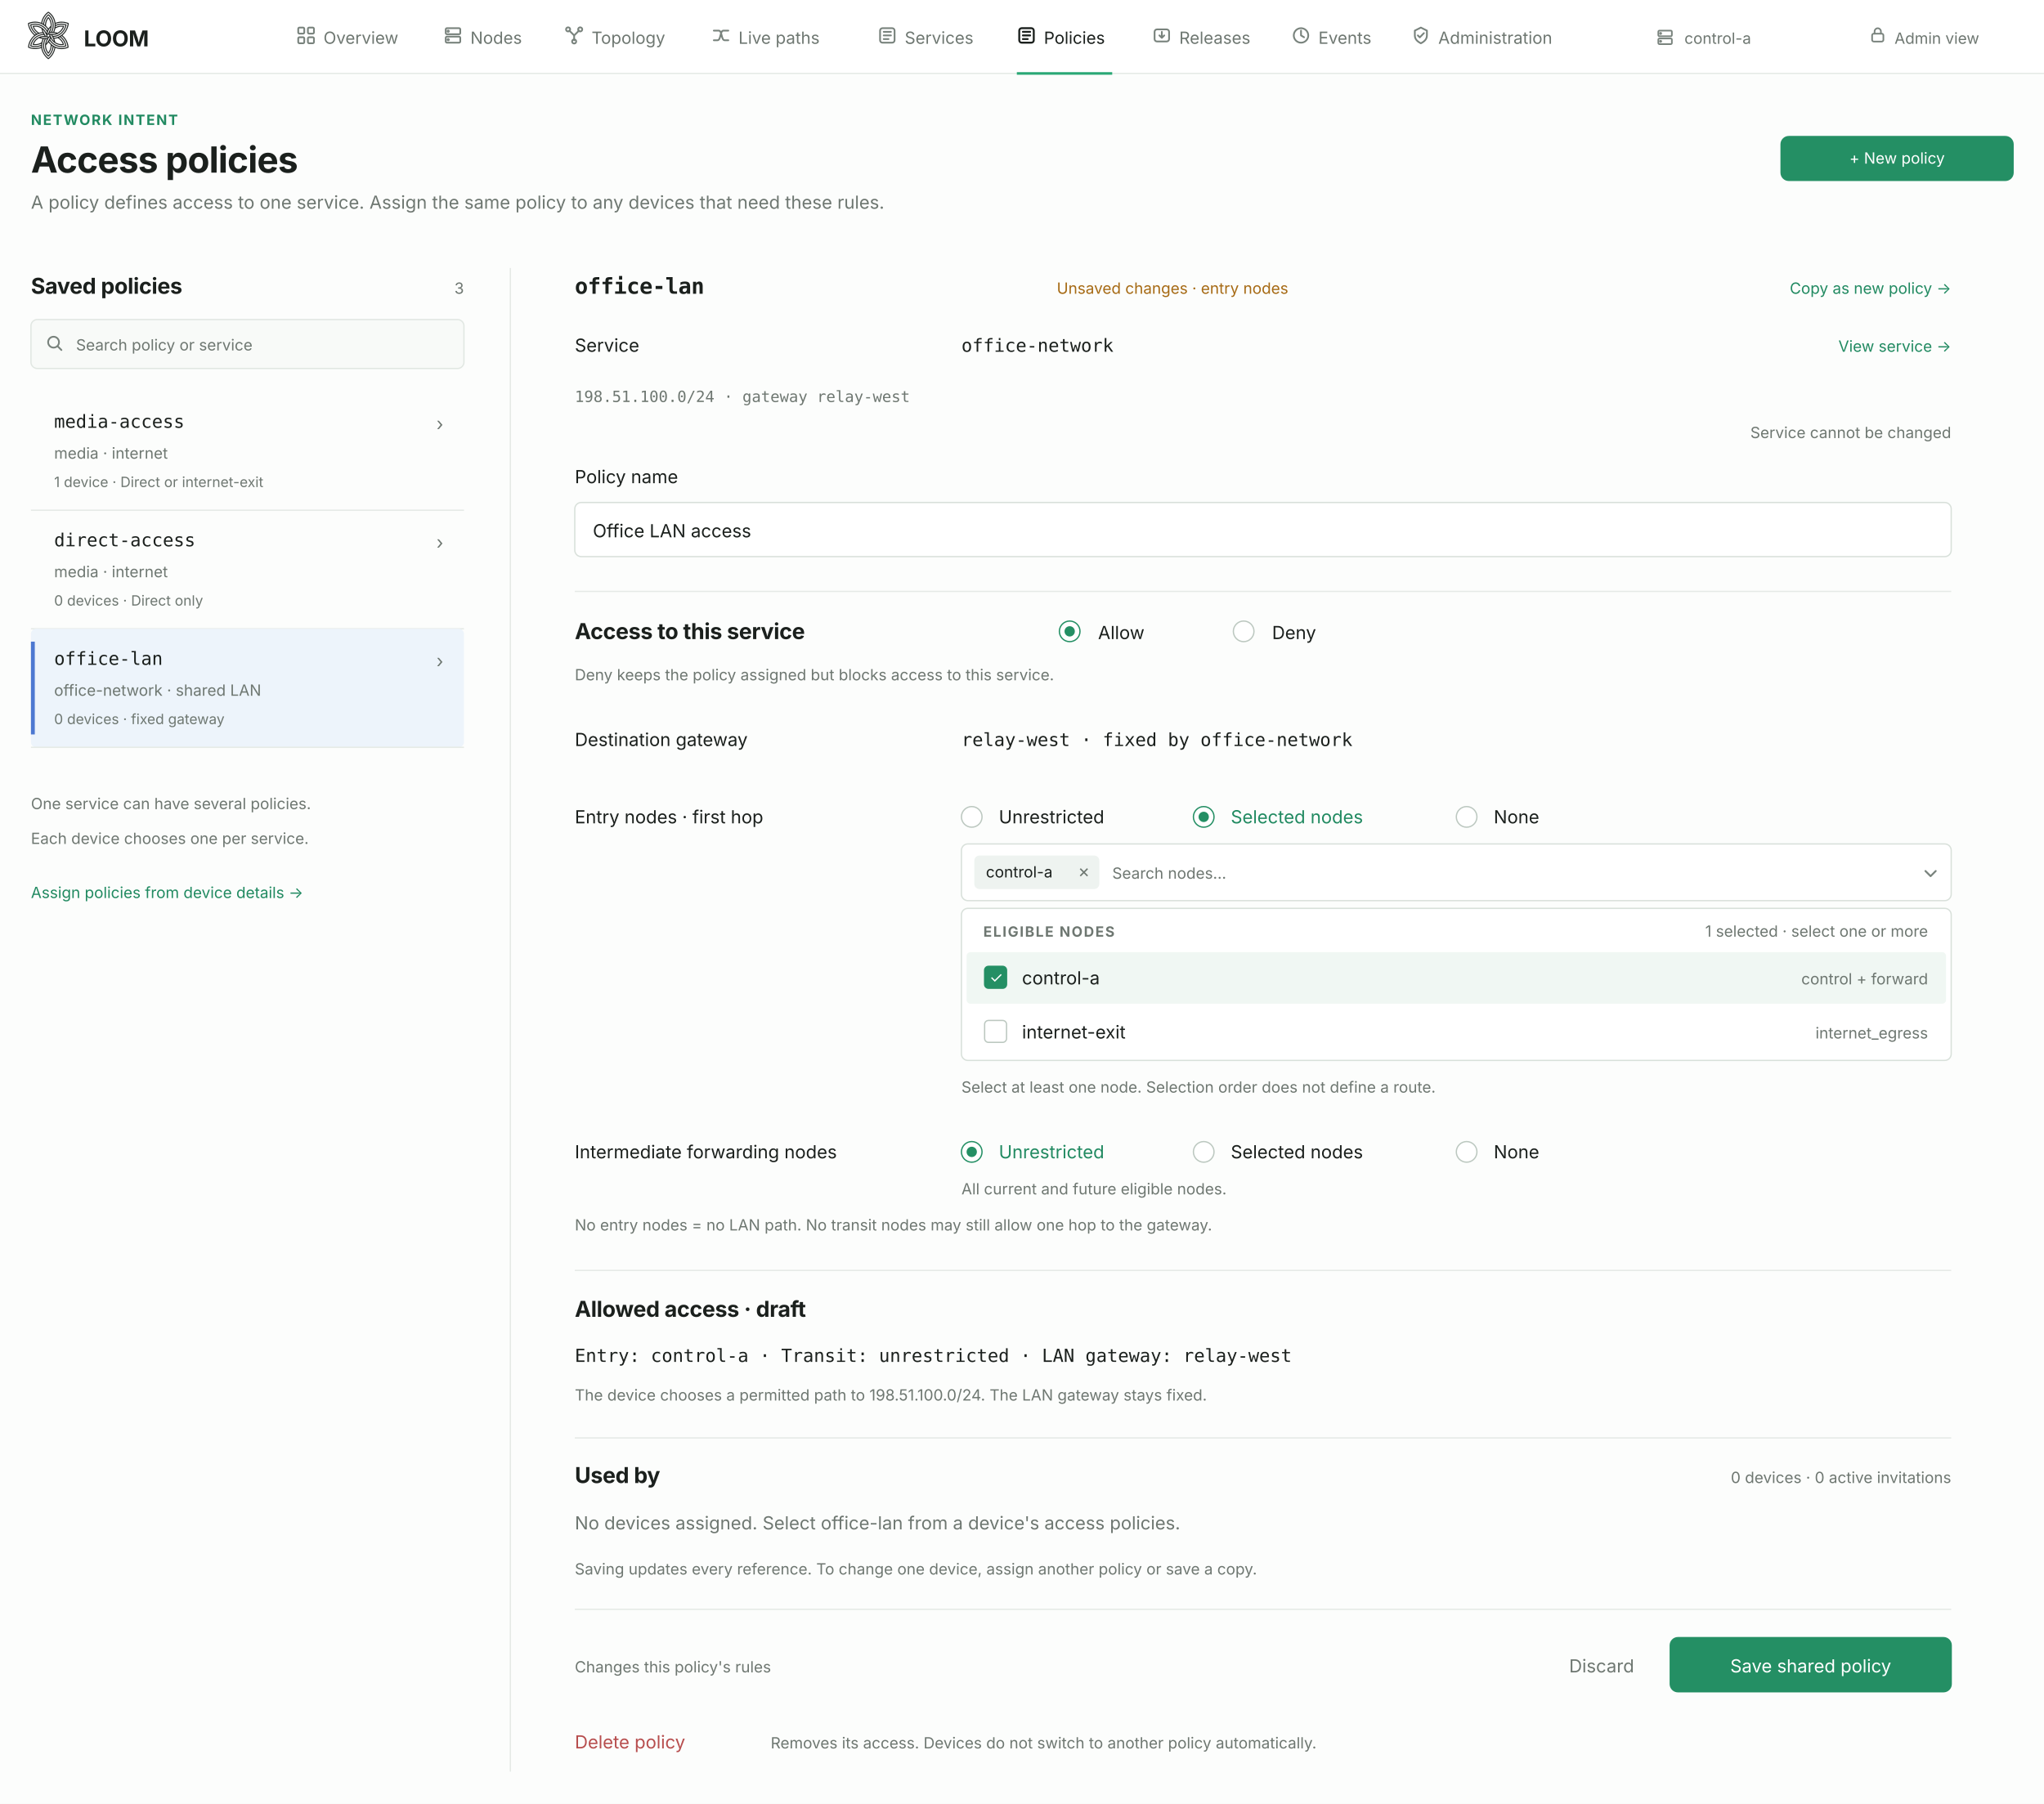
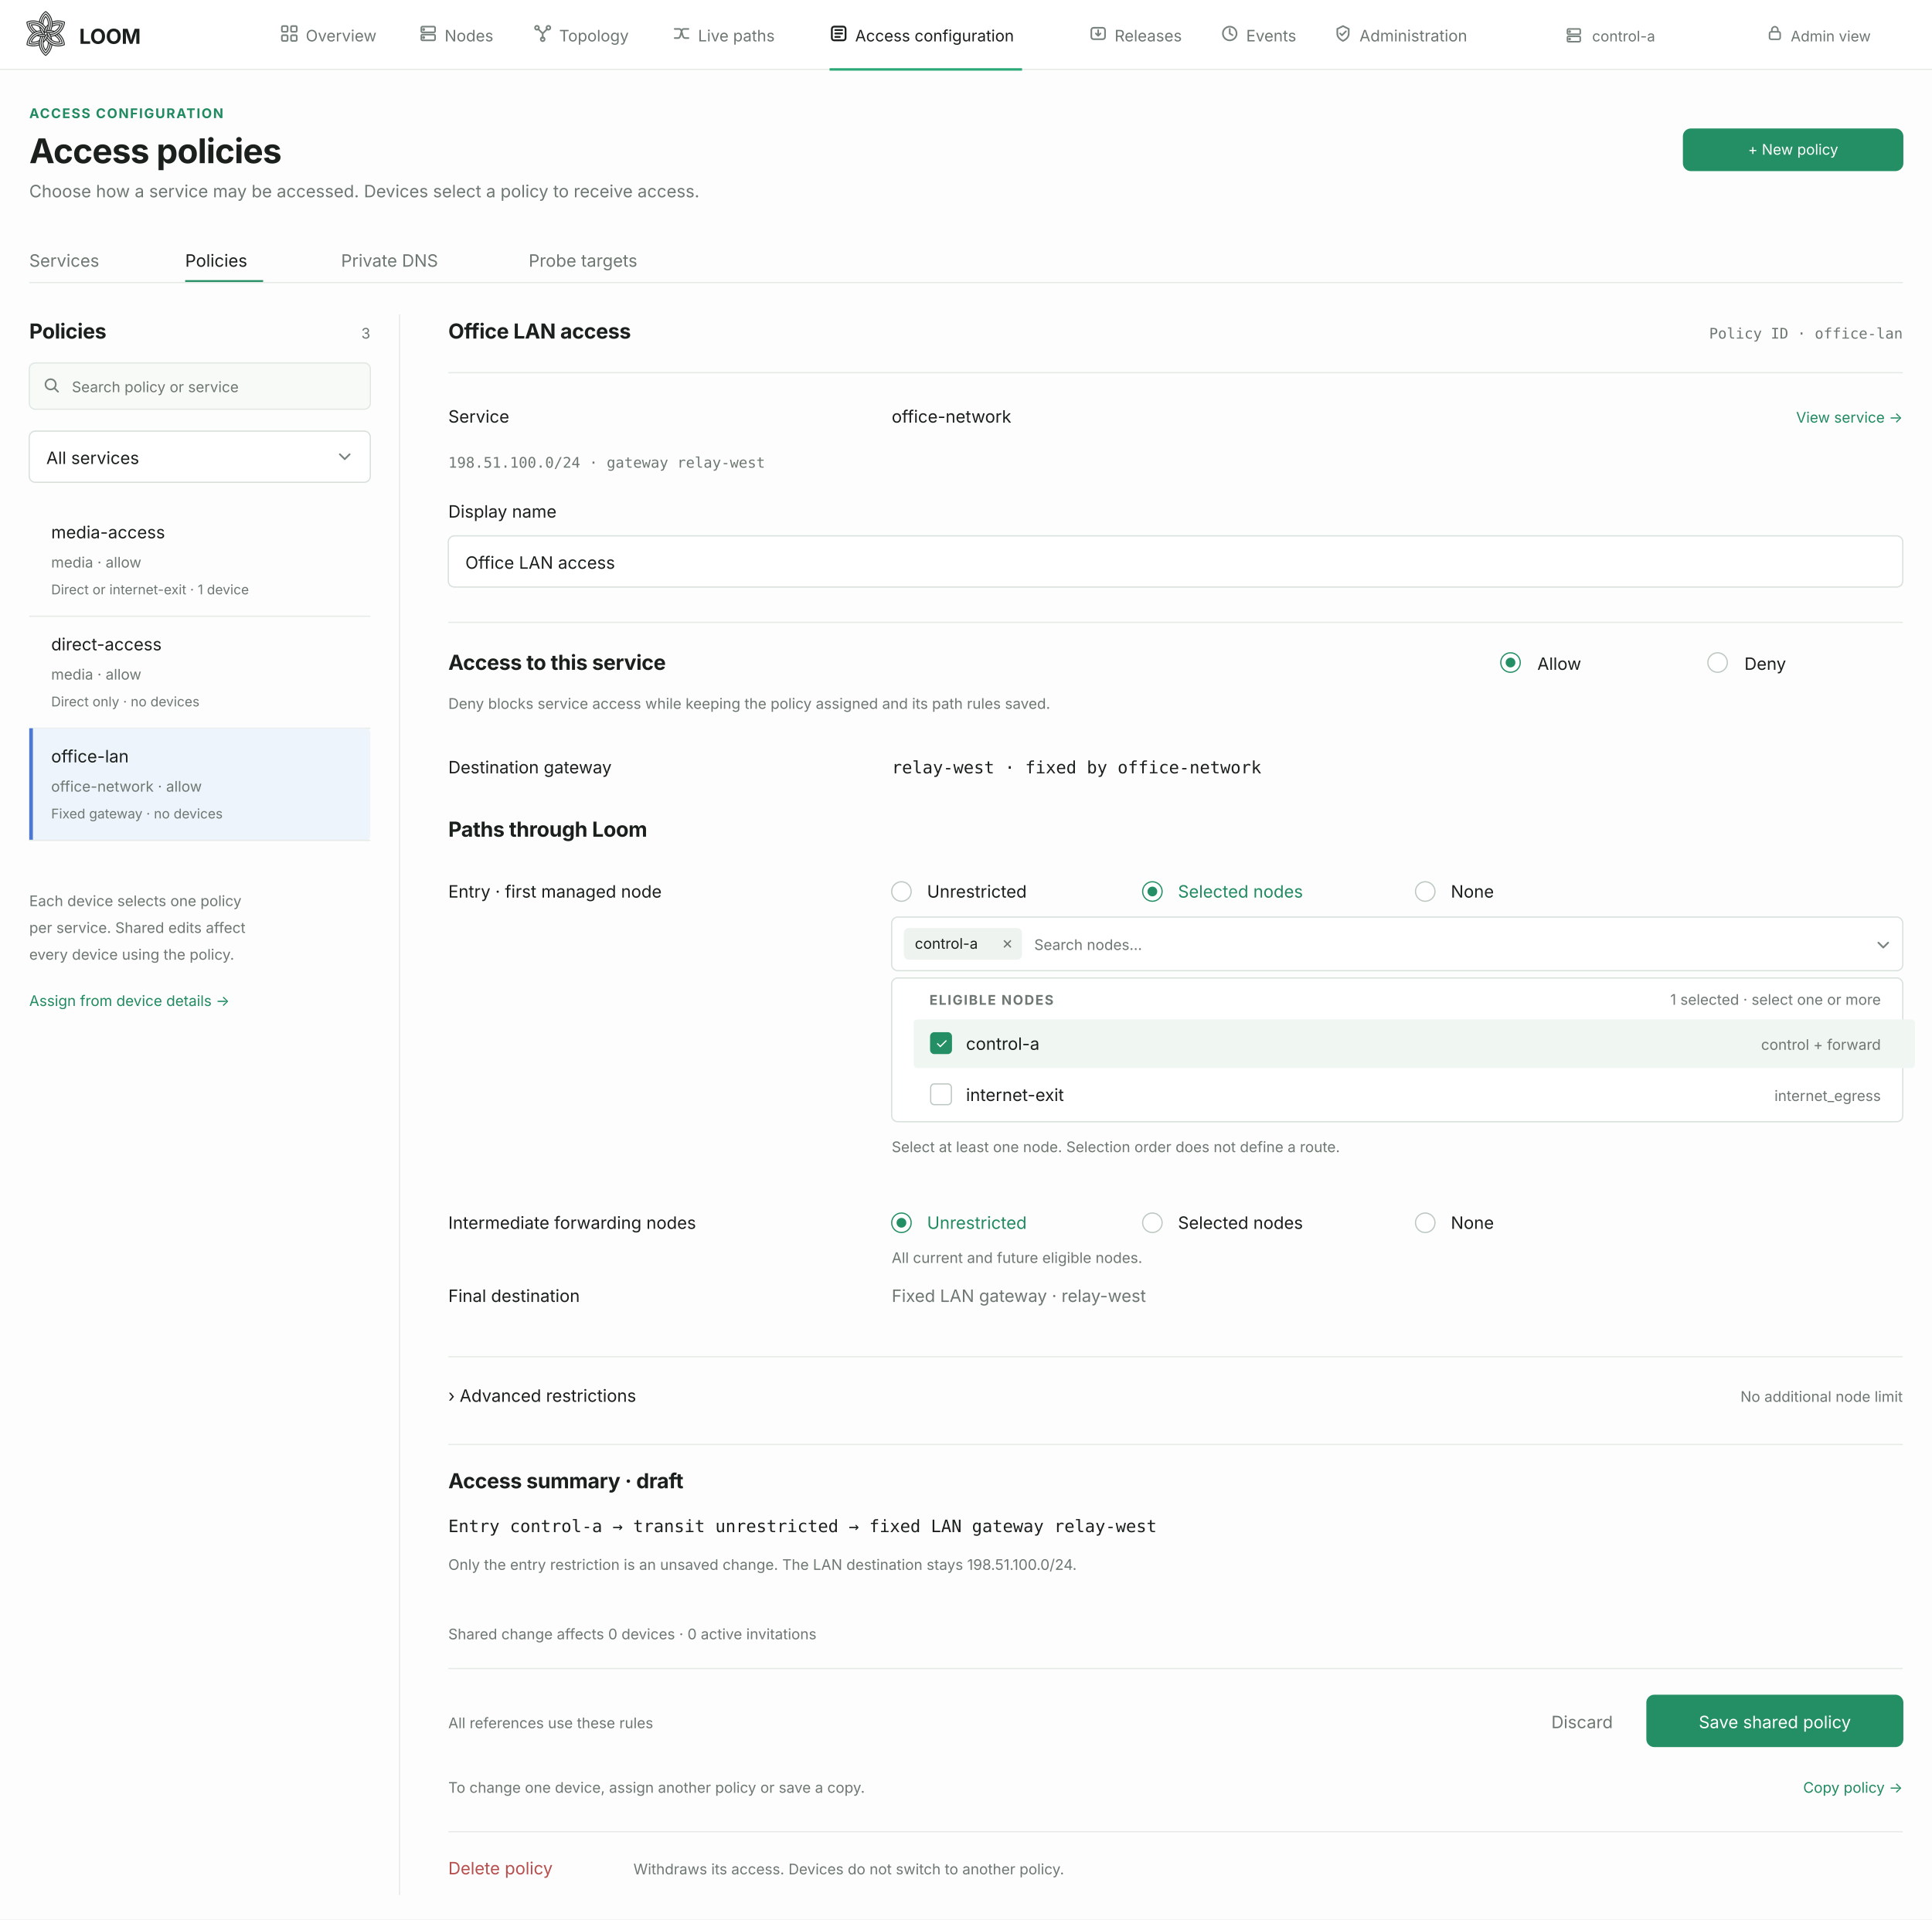
- <svg xmlns="http://www.w3.org/2000/svg" width="1586" height="1400" viewBox="0 0 1586 1400" role="img" aria-labelledby="svg-title svg-desc">
+ <svg xmlns="http://www.w3.org/2000/svg" width="1586" height="1576" viewBox="0 0 1586 1576" role="document" aria-labelledby="svg-title svg-desc">
  <defs>
    <marker id="route-arrow" markerWidth="8" markerHeight="8" refX="7" refY="4" orient="auto" markerUnits="strokeWidth">
      <path d="M0 0L8 4L0 8Z" fill="#4D78D1" />
    </marker>
    <symbol id="icon-grid" viewBox="0 0 16 16">
      <rect x="1.5" y="1.5" width="5" height="5" rx="1" />
      <rect x="9.5" y="1.5" width="5" height="5" rx="1" />
      <rect x="1.5" y="9.5" width="5" height="5" rx="1" />
      <rect x="9.5" y="9.5" width="5" height="5" rx="1" />
    </symbol>
    <symbol id="icon-node" viewBox="0 0 16 16">
      <rect x="2" y="2" width="12" height="5" rx="1" />
      <rect x="2" y="9" width="12" height="5" rx="1" />
      <circle cx="4" cy="4.5" r=".6" />
      <circle cx="4" cy="11.5" r=".6" />
    </symbol>
    <symbol id="icon-topology" viewBox="0 0 16 16">
      <path d="M4 4l4 4 4-4M8 8v4" />
      <circle cx="3" cy="3" r="1.7" />
      <circle cx="13" cy="3" r="1.7" />
      <circle cx="8" cy="13" r="1.7" />
    </symbol>
    <symbol id="icon-path" viewBox="0 0 16 16">
      <path d="M2 4h4c3 0 2 8 5 8h3M2 12h3c3 0 2-8 5-8h4" />
    </symbol>
    <symbol id="icon-service" viewBox="0 0 16 16">
      <rect x="2" y="2" width="12" height="12" rx="2" />
      <path d="M5 5h6M5 8h6M5 11h4" />
    </symbol>
    <symbol id="icon-release" viewBox="0 0 16 16">
      <rect x="2" y="3" width="12" height="10" rx="2" />
      <path d="M8 5v5m-2-2 2 2 2-2" />
    </symbol>
    <symbol id="icon-events" viewBox="0 0 16 16">
      <circle cx="8" cy="8" r="6" />
      <path d="M8 4v4l2.5 1.5" />
    </symbol>
    <symbol id="icon-signed" viewBox="0 0 16 16">
      <path d="M8 1.5 13 4v4c0 3-2 5-5 6.5C5 13 3 11 3 8V4Z" />
      <path d="m5.5 8 1.6 1.6 3.4-3.5" />
    </symbol>
    <symbol id="icon-lock" viewBox="0 0 16 16">
      <rect x="3" y="7" width="10" height="7" rx="1.5" />
      <path d="M5.2 7V5a2.8 2.8 0 0 1 5.6 0v2" />
    </symbol>
    <symbol id="icon-search" viewBox="0 0 16 16">
      <circle cx="7" cy="7" r="4.5" />
      <path d="m10.5 10.5 3 3" />
    </symbol>
    <symbol id="icon-terminal" viewBox="0 0 16 16">
      <rect x="1.5" y="2" width="13" height="12" rx="2" />
      <path d="m4 5 3 3-3 3m5 0h3" />
    </symbol>
    <symbol id="icon-code" viewBox="0 0 16 16">
      <path d="m5.5 3-4 5 4 5m5-10 4 5-4 5M9.5 2l-3 12" />
    </symbol>
    <symbol id="icon-qr" viewBox="0 0 16 16">
      <path d="M2 2h4v4H2zm8 0h4v4h-4zM2 10h4v4H2zm8 0v2m3-2v4m-3 0h2" />
    </symbol>
    <symbol id="icon-phone" viewBox="0 0 16 16">
      <rect x="4" y="1" width="8" height="14" rx="2" />
      <path d="M7 3h2M7 13h2" />
    </symbol>
    <symbol id="icon-globe" viewBox="0 0 16 16">
      <circle cx="8" cy="8" r="6" />
      <ellipse cx="8" cy="8" rx="2.5" ry="6" />
      <path d="M2 8h12" />
    </symbol>
    <symbol id="icon-expand" viewBox="0 0 16 16">
      <path d="M6 2H2v4m8-4h4v4M2 10v4h4m8-4v4h-4" />
    </symbol>
    <symbol id="icon-chevron" viewBox="0 0 16 16">
      <path d="m4 6 4 4 4-4" />
    </symbol>
    <symbol id="icon-filter" viewBox="0 0 16 16">
      <path d="M2 4h12M4 8h8m-6 4h4" />
    </symbol>
    <style>
    .ui { font-family: Inter, "Atkinson Hyperlegible Next", ui-sans-serif, system-ui, -apple-system, "Segoe UI", sans-serif; fill:#1B201D }
    .mono { font-family: "Intel One Mono", "SFMono-Regular", Consolas, monospace }
    .title { font-size:28px; font-weight:700; letter-spacing:-.5px }
    .section { font-size:17px; font-weight:650; letter-spacing:-.2px }
    .metric { font-size:22px; font-weight:650; letter-spacing:-.3px }
    .body { font-size:14px }
    .small { font-size:12px }
    .tiny { font-size:11px }
    .micro { font-size:10px }
    .eyebrow { font-size:11px; font-weight:700; letter-spacing:1px }
    .muted { fill:#6E7771 }
    .faint { fill:#929B95 }
    .green { fill:#218A61 }
    .amber { fill:#A66A14 }
    .red { fill:#B74E4E }
    .blue { fill:#427994 }
    .white { fill:#FFFFFF }
    .nav { font-size:13px }
    .nav-icon { fill:none; stroke:#79837D; stroke-width:1.45; stroke-linecap:round; stroke-linejoin:round }
    .nav-active { fill:none; stroke:#1B201D; stroke-width:1.6; stroke-linecap:round; stroke-linejoin:round }
    .rule { stroke:#E5EAE6; stroke-width:1 }
    .dash { stroke:#ABB7AF; stroke-width:1.5; stroke-dasharray:5 5; fill:none }
    .link { stroke:#B8C4BC; stroke-width:2; fill:none }
    .selected { stroke:#4D78D1; stroke-width:2.3; fill:none; marker-end:url(#route-arrow) }
</style>
  </defs>
-   <rect width="1586" height="1400" fill="#FCFDFC" />
+   <rect width="1586" height="1576" fill="#FCFDFC" />
  <rect x="0" y="0" width="1586" height="58" fill="#FFFFFF" />
  <line class="rule" x1="0" y1="57" x2="1586" y2="57" />
  <svg x="18" y="8" width="39" height="39" viewBox="127 112 1000 1000">
    <g transform="translate(0,1254) scale(1,-1)">
      <path d="M616 1108 c-67 -49 -118 -133 -129 -209 0 -6 0 -6 -14 -1 -75 27 -166 24 -239 -6 -13 -5 -14 -7 -11 -29 12 -80 53 -155 115 -211 l9 -8 -6 -5 c-61 -53 -100 -121 -114 -200 -5 -31 -5 -38 4 -42 57 -26 138 -34 203 -20 13 2 22 5 39 10 14 5 14 5 15 -2 9 -70 60 -155 121 -204 17 -15 18 -15 34 -2 47 37 87 93 107 151 7 20 16 52 16 60 0 4 1 4 12 0 72 -28 158 -27 236 3 17 6 17 7 15 27 -8 79 -49 159 -111 215 l-9 9 10 9 c61 53 105 139 114 219 2 15 1 16 -28 26 -75 25 -156 25 -227 -2 -4 -1 -8 -2 -8 -2 -1 0 -2 7 -3 15 -15 81 -60 152 -126 198 -12 9 -14 9 -25 1z M639 1084 c105 -82 142 -225 92 -356 -7 -18 -7 -17 -16 -17 -4 0 -8 1 -8 1 -1 1 1 7 4 15 32 78 30 170 -5 243 -16 35 -40 66 -68 88 -9 8 -11 8 -20 0 -47 -39 -82 -103 -93 -169 -1 -7 -2 -12 -2 -13 -1 0 -17 8 -17 9 -1 1 4 27 7 40 13 44 37 89 68 124 15 16 44 43 47 43 0 0 5 -3 11 -8z M638 1031 c77 -72 98 -200 50 -307 -3 -8 -5 -11 -7 -12 -2 -1 -17 -1 -18 0 -1 0 2 6 5 12 44 94 31 213 -31 278 -10 11 -12 10 -29 -12 -26 -36 -44 -83 -47 -128 0 -6 -1 -11 -1 -11 -1 0 -6 4 -16 11 -4 3 2 39 12 67 13 41 41 84 68 108 4 4 3 4 14 -6z M635 973 c24 -33 37 -74 40 -124 l0 -15 -10 -10 c-11 -11 -23 -25 -32 -38 -6 -8 -5 -9 -13 3 -9 13 -19 24 -30 36 l-10 10 0 13 c3 48 18 94 42 128 6 7 6 7 13 -3z M413 893 c79 -13 148 -56 193 -118 12 -17 11 -15 6 -26 -3 -6 -5 -10 -5 -10 0 0 -4 6 -9 13 -66 103 -190 147 -314 114 -20 -6 -21 -6 -14 -34 15 -60 54 -120 102 -158 9 -8 9 -7 0 -12 -9 -6 -8 -6 -18 2 -57 48 -97 120 -110 196 -2 14 -3 13 7 16 22 9 53 16 85 19 13 2 61 0 77 -2z M923 895 c30 -3 83 -16 89 -22 2 -2 -7 -43 -14 -64 -34 -100 -109 -176 -200 -203 -23 -7 -59 -13 -61 -11 -2 2 -8 16 -8 16 0 1 7 2 16 2 74 9 136 45 185 108 27 35 49 81 57 120 4 17 3 19 -13 24 -62 19 -135 15 -193 -9 -9 -4 -9 -5 -9 7 l0 10 9 3 c25 10 56 17 83 19 9 1 50 1 59 0z M400 854 c70 -9 134 -47 176 -104 7 -11 21 -34 21 -36 0 -2 -6 -24 -7 -25 0 -1 -4 5 -8 13 -38 76 -106 124 -190 134 -14 2 -49 1 -62 -1 -16 -3 -18 -5 -12 -21 14 -42 48 -88 87 -117 7 -5 13 -10 13 -10 0 -1 -17 -9 -18 -9 -5 0 -42 35 -56 52 -24 29 -46 72 -54 105 -3 11 -3 10 11 14 30 8 67 10 99 5z M926 854 c13 -1 39 -7 40 -9 2 -2 -8 -34 -17 -55 -43 -93 -125 -152 -220 -158 l-11 0 -6 9 c-3 5 -5 9 -5 9 0 1 8 1 18 1 56 0 107 23 153 69 29 29 59 79 63 104 1 10 -11 13 -53 12 -42 0 -71 -6 -107 -24 -12 -6 -11 -6 -10 5 1 4 1 9 1 10 0 3 1 3 13 8 45 19 93 26 141 19z M391 816 c30 -3 68 -16 91 -32 l6 -3 4 -15 c4 -16 10 -34 16 -47 4 -11 4 -11 -3 -11 -12 -2 -37 -6 -48 -9 -16 -4 -14 -4 -26 4 -38 25 -67 57 -86 96 -7 15 -7 16 0 17 10 1 36 1 46 0z M914 816 c3 -2 2 -5 -4 -18 -19 -39 -53 -75 -89 -97 l-8 -5 -11 3 c-15 4 -33 8 -45 9 -6 1 -11 2 -11 2 -1 0 1 7 4 14 6 17 12 36 15 48 l1 9 9 5 c27 15 55 25 85 30 10 1 51 1 54 0z M669 789 c-4 -19 -7 -27 -14 -39 -10 -18 -20 -39 -29 -64 -1 -4 -2 -5 -10 -9 -9 -5 -9 -5 -5 11 10 40 28 75 51 103 10 12 10 12 7 -2z M529 746 c14 -16 17 -20 25 -37 8 -17 22 -42 30 -54 5 -9 6 -24 1 -26 -7 -2 -13 5 -35 46 -15 28 -35 75 -35 83 0 2 7 -4 14 -12z M721 691 c25 -1 43 -3 61 -8 4 0 2 -2 -8 -5 -19 -6 -28 -7 -48 -6 -12 1 -29 1 -46 1 -36 -1 -37 -1 -33 11 2 7 1 6 24 7 12 0 23 1 26 1 2 0 13 0 24 -1z M525 681 c5 -10 5 -10 -7 -10 -120 -9 -223 -101 -248 -221 -4 -22 -4 -23 11 -28 61 -19 132 -16 192 7 5 2 9 3 10 3 0 0 0 -5 0 -10 l1 -9 -9 -4 c-62 -24 -145 -25 -216 -1 -17 5 -16 4 -14 15 15 104 74 190 160 235 34 17 63 25 108 30 8 1 7 2 12 -7z M638 655 l9 -4 0 -10 c1 -13 2 -12 -10 -19 l-9 -6 -10 6 -9 6 -1 11 0 11 9 5 c12 6 11 6 21 0z M683 651 c0 -1 6 -10 12 -21 18 -30 29 -54 39 -82 6 -19 6 -19 -4 -9 -16 16 -22 25 -30 42 -7 14 -25 48 -30 54 -2 3 -3 15 -1 16 1 2 13 1 14 0z M546 642 c3 -5 5 -9 5 -9 0 -1 -7 -1 -16 -1 -94 0 -185 -66 -216 -155 -7 -22 -6 -23 23 -27 44 -5 89 3 131 21 7 3 13 6 13 6 0 -1 -1 -5 -1 -11 l-1 -11 -11 -5 c-53 -22 -115 -26 -174 -12 -11 3 -10 3 -9 10 8 39 30 82 58 115 44 53 119 88 184 88 l9 0 5 -9z M902 622 c45 -39 79 -92 96 -151 5 -19 10 -43 10 -51 l1 -7 -14 -5 c-89 -30 -180 -22 -253 22 -40 25 -68 49 -93 83 l-7 10 4 7 c7 13 6 12 12 3 73 -104 198 -148 317 -110 12 4 13 4 8 27 -9 42 -31 88 -59 123 -8 10 -33 35 -42 41 -6 5 -6 5 2 11 9 6 8 6 18 -3z M542 610 c10 -1 27 -1 38 -1 l20 0 8 -5 c4 -2 8 -4 8 -5 0 0 -1 -2 -2 -4 l-1 -4 -43 0 c-45 1 -55 2 -81 7 -8 1 -14 3 -15 3 0 1 15 6 27 8 15 3 15 3 20 2 2 0 11 0 21 -1z M661 609 c5 -9 -53 -107 -73 -125 -3 -3 -3 0 1 14 4 17 8 26 14 37 12 18 31 52 34 60 1 2 4 5 11 10 11 7 11 7 13 4z M863 604 c48 -36 83 -90 98 -148 2 -7 3 -14 3 -14 -1 -1 -5 -3 -11 -4 -90 -23 -180 3 -247 69 -17 18 -42 51 -42 56 0 2 9 20 10 20 0 0 3 -4 5 -8 36 -66 102 -112 177 -124 12 -2 51 -2 64 0 19 4 21 5 17 17 -15 50 -55 103 -97 128 -1 1 -2 2 -2 2 0 1 17 10 19 10 0 0 3 -2 6 -4z M458 585 c12 -4 37 -9 48 -11 8 0 7 0 3 -10 -5 -13 -13 -36 -16 -49 -3 -13 -2 -12 -19 -21 -38 -19 -72 -26 -112 -25 -22 1 -23 1 -23 5 3 13 23 45 41 67 16 18 58 49 64 48 1 -1 7 -2 14 -4z M824 583 c35 -22 63 -53 81 -89 6 -12 11 -22 10 -23 -4 -3 -47 -2 -68 2 -26 5 -69 24 -82 35 0 1 -2 8 -4 17 -2 9 -6 23 -10 32 -6 19 -6 18 1 19 14 1 57 11 59 13 1 1 4 0 13 -6z M553 570 c1 -1 1 -2 -2 -7 -11 -21 -21 -55 -26 -82 -15 -86 17 -180 82 -245 20 -20 19 -20 40 0 44 45 71 101 82 165 1 6 2 11 2 11 0 1 4 -1 9 -4 l8 -4 0 -5 c-11 -74 -51 -146 -110 -198 -12 -10 -10 -10 -21 -1 -77 65 -122 167 -113 259 3 34 14 74 26 103 l4 9 9 0 c5 0 9 0 10 -1z M597 570 c0 -1 -4 -9 -8 -18 -43 -88 -35 -184 20 -258 15 -20 17 -21 27 -10 30 33 52 90 57 145 0 11 0 11 10 3 10 -7 9 -6 7 -19 -7 -62 -34 -117 -76 -161 l-7 -7 -8 8 c-51 50 -82 131 -77 200 3 35 12 70 28 103 l7 14 10 0 c5 0 10 0 10 0z M639 493 c5 -6 14 -17 22 -24 l13 -14 0 -8 c0 -44 -14 -93 -38 -130 -9 -14 -9 -14 -13 -8 -26 35 -42 84 -42 127 l0 11 12 12 c11 12 22 25 31 38 3 4 6 7 6 7 0 0 4 -5 9 -11z" fill="#252927" fill-rule="evenodd" clip-rule="evenodd" />
    </g>
  </svg>
  <text class="ui section" x="65" y="36" text-anchor="start">LOOM</text>
  <use href="#icon-grid" x="230" y="20" width="15" height="15" class="nav-icon" />
  <text class="ui nav muted" x="251" y="34" text-anchor="start">Overview</text>
  <use href="#icon-node" x="344" y="20" width="15" height="15" class="nav-icon" />
  <text class="ui nav muted" x="365" y="34" text-anchor="start">Nodes</text>
  <use href="#icon-topology" x="438" y="20" width="15" height="15" class="nav-icon" />
  <text class="ui nav muted" x="459" y="34" text-anchor="start">Topology</text>
  <use href="#icon-path" x="552" y="20" width="15" height="15" class="nav-icon" />
  <text class="ui nav muted" x="573" y="34" text-anchor="start">Live paths</text>
-   <use href="#icon-service" x="681" y="20" width="15" height="15" class="nav-icon" />
-   <text class="ui nav muted" x="702" y="34" text-anchor="start">Services</text>
-   <use href="#icon-service" x="789" y="20" width="15" height="15" class="nav-active" />
-   <text class="ui nav" x="810" y="34" text-anchor="start">Policies</text>
-   <line x1="789" y1="57" x2="863" y2="57" stroke="#2AA875" stroke-width="2" />
+   <a href="05-services.svg" data-ui="intent-entry">
+     <use href="#icon-service" x="681" y="20" width="15" height="15" class="nav-active" />
+     <text class="ui nav" x="702" y="34" text-anchor="start">Access configuration</text>
+     <line x1="681" y1="57" x2="839" y2="57" stroke="#2AA875" stroke-width="2" />
+   </a>
  <use href="#icon-release" x="894" y="20" width="15" height="15" class="nav-icon" />
  <text class="ui nav muted" x="915" y="34" text-anchor="start">Releases</text>
  <use href="#icon-events" x="1002" y="20" width="15" height="15" class="nav-icon" />
  <text class="ui nav muted" x="1023" y="34" text-anchor="start">Events</text>
  <a href="09-administration.svg" data-ui="administration-entry">
    <use href="#icon-signed" x="1095" y="20" width="15" height="15" class="nav-icon" />
    <text class="ui nav muted" x="1116" y="34" text-anchor="start">Administration</text>
  </a>
  <use href="#icon-node" x="1285" y="22" width="14" height="14" class="nav-icon" />
  <text class="ui small muted" x="1307" y="34" text-anchor="start">control-a</text>
  <use href="#icon-lock" x="1450" y="20" width="14" height="14" class="nav-icon" />
  <text class="ui small muted" x="1470" y="34" text-anchor="start">Admin view</text>
-   <text class="ui eyebrow green" x="24" y="97" text-anchor="start">NETWORK INTENT</text>
+   <text class="ui eyebrow green" x="24" y="97" text-anchor="start">ACCESS CONFIGURATION</text>
  <text class="ui title" x="24" y="134" text-anchor="start">Access policies</text>
-   <text class="ui body muted" x="24" y="162" text-anchor="start">A policy defines access to one service. Assign the same policy to any devices that need these rules.</text>
-   <g data-ui="navigation" data-route="/policies?new=1">
+   <text class="ui body muted" x="24" y="162" text-anchor="start">Choose how a service may be accessed. Devices select a policy to receive access.</text>
+   <a href="05-services.svg" data-ui="intent-tab" aria-current="false">
+     <rect x="20" y="192" width="100" height="40" rx="0" fill="transparent" stroke="none" />
+     <text class="ui body muted" x="24" y="219" text-anchor="start">Services</text>
+   </a>
+   <a href="06-policies.svg" data-ui="intent-tab" aria-current="page">
+     <rect x="148" y="192" width="100" height="40" rx="0" fill="transparent" stroke="none" />
+     <text class="ui body" x="152" y="219" text-anchor="start">Policies</text>
+     <line class="intent-selected" x1="152" y1="231" x2="216" y2="231" />
+   </a>
+   <a href="05-services-dns.svg" data-ui="intent-tab" aria-current="false">
+     <rect x="276" y="192" width="126" height="40" rx="0" fill="transparent" stroke="none" />
+     <text class="ui body muted" x="280" y="219" text-anchor="start">Private DNS</text>
+   </a>
+   <a href="05-services-probes.svg" data-ui="intent-tab" aria-current="false">
+     <rect x="430" y="192" width="140" height="40" rx="0" fill="transparent" stroke="none" />
+     <text class="ui body muted" x="434" y="219" text-anchor="start">Probe targets</text>
+   </a>
+   <line class="rule" x1="24" y1="232" x2="1562" y2="232" />
+   <style>.intent-selected{stroke:#248F64;stroke-width:2}[data-ui="intent-tab"]:focus-visible text{text-decoration:underline}</style>
+   <a href="06-policies-new.svg" data-ui="new-policy">
    <g data-ui="button">
      <rect x="1382" y="106" width="180" height="34" rx="6" fill="#248F64" stroke="#248F64" />
      <text class="ui small white" x="1472" y="127" text-anchor="middle">+ New policy</text>
    </g>
+   </a>
+   <g data-ui="catalog-list">
+     <text class="ui section" x="24" y="278" text-anchor="start">Policies</text>
+     <text class="ui small muted" x="304" y="278" text-anchor="end">3</text>
+     <rect x="24" y="298" width="280" height="38" rx="5" fill="#F8FAF8" stroke="#E1E7E2" />
+     <use href="#icon-search" x="35" y="309" width="15" height="15" class="nav-icon" />
+     <text class="ui small muted" x="59" y="322" text-anchor="start">Search policy or service</text>
+     <g data-ui="input">
+       <rect x="24" y="354" width="280" height="42" rx="5" fill="#FFFFFF" stroke="#D8E0DA" />
+       <text class="ui body" x="38" y="381" text-anchor="start">All services</text>
+       <use href="#icon-chevron" x="275" y="367" width="16" height="16" class="nav-icon" />
+     </g>
+     <a href="06-policies.svg" data-ui="catalog-navigation">
+       <g data-ui="catalog-item" data-object="demo-policy" aria-selected="false">
+         <rect x="24" y="414" width="3" height="92" rx="0" fill="transparent" stroke="none" />
+         <text class="ui body" x="42" y="442" text-anchor="start">media-access</text>
+         <text class="ui small muted" x="42" y="466" text-anchor="start">media · allow</text>
+         <text class="ui tiny muted" x="42" y="488" text-anchor="start">Direct or internet-exit · 1 device</text>
+         <line class="rule" x1="24" y1="506" x2="304" y2="506" />
+       </g>
+     </a>
+     <g data-ui="catalog-item" data-object="demo-direct-policy" aria-selected="false">
+       <rect x="24" y="506" width="3" height="92" rx="0" fill="transparent" stroke="none" />
+       <text class="ui body" x="42" y="534" text-anchor="start">direct-access</text>
+       <text class="ui small muted" x="42" y="558" text-anchor="start">media · allow</text>
+       <text class="ui tiny muted" x="42" y="580" text-anchor="start">Direct only · no devices</text>
+       <line class="rule" x1="24" y1="598" x2="304" y2="598" />
+     </g>
+     <a href="06-policies-lan.svg" data-ui="catalog-navigation">
+       <g data-ui="catalog-item" data-object="demo-lan-policy" aria-selected="true">
+         <rect x="24" y="598" width="280" height="92" rx="4" fill="#EDF4FB" stroke="none" />
+         <rect x="24" y="598" width="3" height="92" rx="0" fill="#4D78D1" stroke="none" />
+         <text class="ui body" x="42" y="626" text-anchor="start">office-lan</text>
+         <text class="ui small muted" x="42" y="650" text-anchor="start">office-network · allow</text>
+         <text class="ui tiny muted" x="42" y="672" text-anchor="start">Fixed gateway · no devices</text>
+         <line class="rule" x1="24" y1="690" x2="304" y2="690" />
+       </g>
+     </a>
  </g>
-   <g data-ui="catalog-list">
-     <text class="ui section" x="24" y="228" text-anchor="start">Saved policies</text>
-     <text class="ui small muted" x="360" y="228" text-anchor="end">3</text>
-     <rect x="24" y="248" width="336" height="38" rx="5" fill="#F8FAF8" stroke="#E1E7E2" />
-     <use href="#icon-search" x="35" y="259" width="15" height="15" class="nav-icon" />
-     <text class="ui small muted" x="59" y="272" text-anchor="start">Search policy or service</text>
-     <g data-ui="catalog-item" data-object="demo-policy" aria-selected="false">
-       <text class="ui body mono" x="42" y="332" text-anchor="start">media-access</text>
-       <text class="ui small muted" x="42" y="356" text-anchor="start">media · internet</text>
-       <text class="ui tiny muted" x="42" y="378" text-anchor="start">1 device · Direct or internet-exit</text>
-       <text class="ui body muted" x="344" y="334" text-anchor="end">›</text>
-       <line class="rule" x1="24" y1="396" x2="360" y2="396" />
-     </g>
-     <g data-ui="catalog-item" data-object="demo-direct-policy" aria-selected="false">
-       <text class="ui body mono" x="42" y="424" text-anchor="start">direct-access</text>
-       <text class="ui small muted" x="42" y="448" text-anchor="start">media · internet</text>
-       <text class="ui tiny muted" x="42" y="470" text-anchor="start">0 devices · Direct only</text>
-       <text class="ui body muted" x="344" y="426" text-anchor="end">›</text>
-       <line class="rule" x1="24" y1="488" x2="360" y2="488" />
-     </g>
-     <g data-ui="catalog-item" data-object="demo-lan-policy" aria-selected="true">
-       <rect x="24" y="488" width="336" height="92" rx="4" fill="#EDF4FB" stroke="none" />
-       <rect x="24" y="498" width="3" height="72" rx="0" fill="#4D78D1" stroke="none" />
-       <text class="ui body mono" x="42" y="516" text-anchor="start">office-lan</text>
-       <text class="ui small muted" x="42" y="540" text-anchor="start">office-network · shared LAN</text>
-       <text class="ui tiny muted" x="42" y="562" text-anchor="start">0 devices · fixed gateway</text>
-       <text class="ui body muted" x="344" y="518" text-anchor="end">›</text>
-       <line class="rule" x1="24" y1="580" x2="360" y2="580" />
-     </g>
-   </g>
-   <text class="ui small muted" x="24" y="628" text-anchor="start">One service can have several policies.</text>
-   <text class="ui small muted" x="24" y="655" text-anchor="start">Each device chooses one per service.</text>
-   <text class="ui small green" x="24" y="697" text-anchor="start">Assign policies from device details →</text>
+   <text class="ui small muted" x="24" y="744" text-anchor="start">Each device selects one policy</text>
+   <text class="ui small muted" x="24" y="766" text-anchor="start">per service. Shared edits affect</text>
+   <text class="ui small muted" x="24" y="788" text-anchor="start">every device using the policy.</text>
+   <a data-ui="navigation" data-route="/devices/demo-forward-c" href="02-nodes-detail.svg#detail-access">
+     <text class="ui small green" x="24" y="826" text-anchor="start">Assign from device details →</text>
+   </a>
  <g data-ui="policy-editor" data-policy="demo-lan-policy" data-service="demo-office" data-state="shared-edit">
-     <text class="ui section mono" x="446" y="228" text-anchor="start">office-lan</text>
-     <text class="ui small amber" x="820" y="228" text-anchor="start">Unsaved changes · entry nodes</text>
-     <g data-ui="navigation" data-route="/policies?copy=demo-lan-policy">
-       <text class="ui small green" x="1514" y="228" text-anchor="end">Copy as new policy →</text>
-     </g>
-     <text class="ui body" x="446" y="273" text-anchor="start">Service</text>
+     <text class="ui section" x="368" y="278" text-anchor="start">Office LAN access</text>
+     <text class="ui small mono muted" x="1562" y="278" text-anchor="end">Policy ID · office-lan</text>
+     <line class="rule" x1="368" y1="306" x2="1562" y2="306" />
+     <text class="ui body" x="368" y="347" text-anchor="start">Service</text>
    <g data-ui="policy-service" data-service="demo-office" aria-readonly="true">
-       <text class="ui body mono" x="746" y="273" text-anchor="start">office-network</text>
-       <g data-ui="navigation" data-route="/services/demo-office">
-         <text class="ui small green" x="1514" y="273" text-anchor="end">View service →</text>
-       </g>
-       <text class="ui small mono muted" x="446" y="312" text-anchor="start">198.51.100.0/24 · gateway relay-west</text>
-       <text class="ui small muted" x="1514" y="340" text-anchor="end">Service cannot be changed</text>
-     </g>
-     <text class="ui body" x="446" y="375" text-anchor="start">Policy name</text>
+       <text class="ui body" x="732" y="347" text-anchor="start">office-network</text>
+       <a data-ui="navigation" data-route="/services?service=demo-office" href="05-services-lan.svg">
+         <text class="ui small green" x="1562" y="347" text-anchor="end">View service →</text>
+       </a>
+       <text class="ui small mono muted" x="368" y="384" text-anchor="start">198.51.100.0/24 · gateway relay-west</text>
+     </g>
+     <text class="ui body" x="368" y="425" text-anchor="start">Display name</text>
    <g data-ui="input">
-       <rect x="446" y="390" width="1068" height="42" rx="5" fill="#FFFFFF" stroke="#D8E0DA" />
-       <text class="ui body" x="460" y="417" text-anchor="start">Office LAN access</text>
-     </g>
-     <line class="rule" x1="446" y1="459" x2="1514" y2="459" />
-     <text class="ui section" x="446" y="496" text-anchor="start">Access to this service</text>
+       <rect x="368" y="440" width="1194" height="42" rx="5" fill="#FFFFFF" stroke="#D8E0DA" />
+       <text class="ui body" x="382" y="467" text-anchor="start">Office LAN access</text>
+     </g>
+     <line class="rule" x1="368" y1="511" x2="1562" y2="511" />
+     <text class="ui section" x="368" y="550" text-anchor="start">Access to this service</text>
    <g data-ui="policy-effect" data-value="allow" role="radiogroup">
      <g role="radio" data-value="allow" aria-checked="true">
-         <circle cx="830" cy="490" r="8" fill="#FFFFFF" stroke="#248F64" />
-         <circle cx="830" cy="490" r="4" fill="#248F64" stroke="none" />
-         <text class="ui body" x="852" y="496" text-anchor="start">Allow</text>
+         <circle cx="1240" cy="544" r="8" fill="#FFFFFF" stroke="#248F64" />
+         <circle cx="1240" cy="544" r="4" fill="#248F64" stroke="none" />
+         <text class="ui body" x="1262" y="550" text-anchor="start">Allow</text>
      </g>
      <g role="radio" data-value="deny" aria-checked="false">
-         <circle cx="965" cy="490" r="8" fill="#FFFFFF" stroke="#BCC8C0" />
-         <text class="ui body" x="987" y="496" text-anchor="start">Deny</text>
-       </g>
-     </g>
-     <text class="ui small muted" x="446" y="528" text-anchor="start">Deny keeps the policy assigned but blocks access to this service.</text>
+         <circle cx="1410" cy="544" r="8" fill="#FFFFFF" stroke="#BCC8C0" />
+         <text class="ui body" x="1432" y="550" text-anchor="start">Deny</text>
+       </g>
+     </g>
+     <text class="ui small muted" x="368" y="582" text-anchor="start">Deny blocks service access while keeping the policy assigned and its path rules saved.</text>
    <g data-ui="fixed-lan-gateway" data-node="demo-forward-c" aria-readonly="true">
-       <text class="ui body" x="446" y="579" text-anchor="start">Destination gateway</text>
-       <text class="ui body mono" x="746" y="579" text-anchor="start">relay-west · fixed by office-network</text>
-     </g>
+       <text class="ui body" x="368" y="635" text-anchor="start">Destination gateway</text>
+       <text class="ui body mono" x="732" y="635" text-anchor="start">relay-west · fixed by office-network</text>
+     </g>
+     <text class="ui section" x="368" y="687" text-anchor="start">Paths through Loom</text>
+     <text class="ui small muted" x="1562" y="687" text-anchor="end" />
    <g data-ui="policy-range" data-field="data-entries" data-mode="only" data-options="any only none">
-       <text class="ui body" x="446" y="639" text-anchor="start">Entry nodes · first hop</text>
-       <g data-ui="policy-range-mode" role="radiogroup" aria-label="Entry nodes · first hop">
+       <text class="ui body" x="368" y="737" text-anchor="start">Entry · first managed node</text>
+       <g data-ui="policy-range-mode" role="radiogroup" aria-label="Entry · first managed node">
        <g role="radio" data-value="any" aria-checked="false">
-           <circle cx="754" cy="634" r="8" fill="#FFFFFF" stroke="#BCC8C0" />
-           <text class="ui body" x="775" y="639" text-anchor="start">Unrestricted</text>
+           <circle cx="740" cy="732" r="8" fill="#FFFFFF" stroke="#BCC8C0" />
+           <text class="ui body" x="761" y="737" text-anchor="start">Unrestricted</text>
        </g>
        <g role="radio" data-value="only" aria-checked="true">
-           <circle cx="934" cy="634" r="8" fill="#FFFFFF" stroke="#248F64" />
-           <circle cx="934" cy="634" r="4" fill="#248F64" stroke="none" />
-           <text class="ui body green" x="955" y="639" text-anchor="start">Selected nodes</text>
+           <circle cx="946" cy="732" r="8" fill="#FFFFFF" stroke="#248F64" />
+           <circle cx="946" cy="732" r="4" fill="#248F64" stroke="none" />
+           <text class="ui body green" x="967" y="737" text-anchor="start">Selected nodes</text>
        </g>
        <g role="radio" data-value="none" aria-checked="false">
-           <circle cx="1138" cy="634" r="8" fill="#FFFFFF" stroke="#BCC8C0" />
-           <text class="ui body" x="1159" y="639" text-anchor="start">None</text>
+           <circle cx="1170" cy="732" r="8" fill="#FFFFFF" stroke="#BCC8C0" />
+           <text class="ui body" x="1191" y="737" text-anchor="start">None</text>
        </g>
      </g>
      <g data-ui="policy-node-picker" aria-expanded="true">
        <g data-ui="tag-selector" data-field="data-entries" aria-multiselectable="true">
-           <rect x="746" y="655" width="768" height="44" rx="5" fill="#FFFFFF" stroke="#D8E0DA" />
+           <rect x="732" y="753" width="830" height="44" rx="5" fill="#FFFFFF" stroke="#D8E0DA" />
          <g data-ui="selected-tag" data-value="demo-control-a">
-             <rect x="756" y="664" width="97" height="26" rx="4" fill="#EEF3F0" stroke="none" />
-             <text class="ui small" x="765" y="681" text-anchor="start">control-a</text>
+             <rect x="742" y="762" width="97" height="26" rx="4" fill="#EEF3F0" stroke="none" />
+             <text class="ui small" x="751" y="779" text-anchor="start">control-a</text>
            <g data-ui="remove-tag" data-value="demo-control-a">
-               <text class="ui body muted" x="841" y="681" text-anchor="middle">×</text>
+               <text class="ui body muted" x="827" y="779" text-anchor="middle">×</text>
            </g>
          </g>
-           <text class="ui small muted" x="863" y="682" text-anchor="start">Search nodes…</text>
-           <use href="#icon-chevron" x="1490" y="670" width="16" height="16" class="nav-icon" />
-         </g>
-         <g data-ui="policy-node-options" role="listbox" aria-label="Entry nodes · first hop" aria-multiselectable="true" data-close-on-select="false">
-           <rect x="746" y="705" width="768" height="118" rx="5" fill="#FFFFFF" stroke="#D8E0DA" />
-           <text class="ui eyebrow muted" x="763" y="727" text-anchor="start">ELIGIBLE NODES</text>
-           <text class="ui small muted" x="1496" y="727" text-anchor="end">1 selected · select one or more</text>
+           <text class="ui small muted" x="849" y="780" text-anchor="start">Search nodes…</text>
+           <use href="#icon-chevron" x="1538" y="768" width="16" height="16" class="nav-icon" />
+         </g>
+         <g data-ui="policy-node-options" role="listbox" aria-label="Entry · first managed node" aria-multiselectable="true" data-close-on-select="false">
+           <rect x="732" y="803" width="830" height="118" rx="5" fill="#FFFFFF" stroke="#D8E0DA" />
+           <text class="ui eyebrow muted" x="763" y="825" text-anchor="start">ELIGIBLE NODES</text>
+           <text class="ui small muted" x="1544" y="825" text-anchor="end">1 selected · select one or more</text>
          <g data-ui="policy-node-option" role="option" data-value="demo-control-a" aria-selected="true">
-             <rect x="750" y="739" width="760" height="40" rx="3" fill="#F0F7F3" stroke="none" />
-             <rect x="764" y="750" width="17" height="17" rx="3" fill="#248F64" stroke="#248F64" />
-             <text class="ui small white" x="773" y="763" text-anchor="middle">✓</text>
-             <text class="ui body" x="793" y="764" text-anchor="start">control-a</text>
-             <text class="ui small muted" x="1496" y="764" text-anchor="end">control + forward</text>
+             <rect x="750" y="837" width="822" height="40" rx="3" fill="#F0F7F3" stroke="none" />
+             <rect x="764" y="848" width="17" height="17" rx="3" fill="#248F64" stroke="#248F64" />
+             <text class="ui small white" x="773" y="861" text-anchor="middle">✓</text>
+             <text class="ui body" x="793" y="862" text-anchor="start">control-a</text>
+             <text class="ui small muted" x="1544" y="862" text-anchor="end">control + forward</text>
          </g>
          <g data-ui="policy-node-option" role="option" data-value="demo-egress-e" aria-selected="false">
-             <rect x="764" y="792" width="17" height="17" rx="3" fill="#FFFFFF" stroke="#BCC8C0" />
-             <text class="ui body" x="793" y="806" text-anchor="start">internet-exit</text>
-             <text class="ui small muted" x="1496" y="806" text-anchor="end">internet_egress</text>
+             <rect x="764" y="890" width="17" height="17" rx="3" fill="#FFFFFF" stroke="#BCC8C0" />
+             <text class="ui body" x="793" y="904" text-anchor="start">internet-exit</text>
+             <text class="ui small muted" x="1544" y="904" text-anchor="end">internet_egress</text>
          </g>
        </g>
      </g>
-       <text class="ui small muted" x="746" y="848" text-anchor="start">Select at least one node. Selection order does not define a route.</text>
+       <text class="ui small muted" x="732" y="946" text-anchor="start">Select at least one node. Selection order does not define a route.</text>
    </g>
    <g data-ui="policy-range" data-field="forwarding-nodes" data-mode="any" data-options="any only none">
-       <text class="ui body" x="446" y="899" text-anchor="start">Intermediate forwarding nodes</text>
+       <text class="ui body" x="368" y="1009" text-anchor="start">Intermediate forwarding nodes</text>
      <g data-ui="policy-range-mode" role="radiogroup" aria-label="Intermediate forwarding nodes">
        <g role="radio" data-value="any" aria-checked="true">
-           <circle cx="754" cy="894" r="8" fill="#FFFFFF" stroke="#248F64" />
-           <circle cx="754" cy="894" r="4" fill="#248F64" stroke="none" />
-           <text class="ui body green" x="775" y="899" text-anchor="start">Unrestricted</text>
+           <circle cx="740" cy="1004" r="8" fill="#FFFFFF" stroke="#248F64" />
+           <circle cx="740" cy="1004" r="4" fill="#248F64" stroke="none" />
+           <text class="ui body green" x="761" y="1009" text-anchor="start">Unrestricted</text>
        </g>
        <g role="radio" data-value="only" aria-checked="false">
-           <circle cx="934" cy="894" r="8" fill="#FFFFFF" stroke="#BCC8C0" />
-           <text class="ui body" x="955" y="899" text-anchor="start">Selected nodes</text>
+           <circle cx="946" cy="1004" r="8" fill="#FFFFFF" stroke="#BCC8C0" />
+           <text class="ui body" x="967" y="1009" text-anchor="start">Selected nodes</text>
        </g>
        <g role="radio" data-value="none" aria-checked="false">
-           <circle cx="1138" cy="894" r="8" fill="#FFFFFF" stroke="#BCC8C0" />
-           <text class="ui body" x="1159" y="899" text-anchor="start">None</text>
-         </g>
-       </g>
-       <text class="ui small muted" x="746" y="927" text-anchor="start">All current and future eligible nodes.</text>
-     </g>
-     <text class="ui small muted" x="446" y="955" text-anchor="start">No entry nodes = no LAN path. No transit nodes may still allow one hop to the gateway.</text>
-     <line class="rule" x1="446" y1="986" x2="1514" y2="986" />
-     <text class="ui section" x="446" y="1022" text-anchor="start">Allowed access · draft</text>
-     <text class="ui body mono" x="446" y="1057" text-anchor="start">Entry: control-a · Transit: unrestricted · LAN gateway: relay-west</text>
-     <text class="ui small muted" x="446" y="1087" text-anchor="start">The device chooses a permitted path to 198.51.100.0/24. The LAN gateway stays fixed.</text>
-     <line class="rule" x1="446" y1="1116" x2="1514" y2="1116" />
+           <circle cx="1170" cy="1004" r="8" fill="#FFFFFF" stroke="#BCC8C0" />
+           <text class="ui body" x="1191" y="1009" text-anchor="start">None</text>
+         </g>
+       </g>
+       <text class="ui small muted" x="732" y="1037" text-anchor="start">All current and future eligible nodes.</text>
+     </g>
+     <text class="ui body" x="368" y="1069" text-anchor="start">Final destination</text>
+     <text class="ui body muted" x="732" y="1069" text-anchor="start">Fixed LAN gateway · relay-west</text>
+     <g data-ui="advanced-policy-rules" aria-expanded="false">
+       <line class="rule" x1="368" y1="1114" x2="1562" y2="1114" />
+       <text class="ui body" x="368" y="1151" text-anchor="start">› Advanced restrictions</text>
+       <text class="ui small muted" x="1562" y="1151" text-anchor="end">No additional node limit</text>
+     </g>
+     <line class="rule" x1="368" y1="1186" x2="1562" y2="1186" />
+     <text class="ui section" x="368" y="1222" text-anchor="start">Access summary · draft</text>
+     <text class="ui body mono" x="368" y="1258" text-anchor="start">Entry control-a → transit unrestricted → fixed LAN gateway relay-west</text>
+     <text class="ui small muted" x="368" y="1289" text-anchor="start">Only the entry restriction is an unsaved change. The LAN destination stays 198.51.100.0/24.</text>
    <g data-ui="policy-assignments" data-policy="demo-lan-policy">
-       <text class="ui section" x="446" y="1151" text-anchor="start">Used by</text>
-       <text class="ui small muted" x="1514" y="1151" text-anchor="end">0 devices · 0 active invitations</text>
-       <text class="ui body muted" x="446" y="1187" text-anchor="start">No devices assigned. Select office-lan from a device's access policies.</text>
-       <text class="ui small muted" x="446" y="1222" text-anchor="start">Saving updates every reference. To change one device, assign another policy or save a copy.</text>
+       <text class="ui small muted" x="368" y="1346" text-anchor="start">Shared change affects 0 devices · 0 active invitations</text>
    </g>
    <g data-ui="form-actions">
-       <line class="rule" x1="446" y1="1249" x2="1514" y2="1249" />
-       <text class="ui small muted" x="446" y="1298" text-anchor="start">Changes this policy's rules</text>
-       <text class="ui body muted" x="1268" y="1298" text-anchor="end">Discard</text>
-       <rect x="1296" y="1271" width="218" height="42" rx="6" fill="#248F64" stroke="#248F64" />
-       <text class="ui body white" x="1405" y="1298" text-anchor="middle">Save shared policy</text>
-     </g>
-     <text class="ui body red" x="446" y="1357" text-anchor="start">Delete policy</text>
-     <text class="ui small muted" x="598" y="1357" text-anchor="start">Removes its access. Devices do not switch to another policy automatically.</text>
+       <line class="rule" x1="368" y1="1370" x2="1562" y2="1370" />
+       <text class="ui small muted" x="368" y="1419" text-anchor="start">All references use these rules</text>
+       <text class="ui body muted" x="1324" y="1419" text-anchor="end">Discard</text>
+       <rect x="1352" y="1392" width="210" height="42" rx="6" fill="#248F64" stroke="#248F64" />
+       <text class="ui body white" x="1457" y="1419" text-anchor="middle">Save shared policy</text>
+     </g>
+     <text class="ui small muted" x="368" y="1472" text-anchor="start">To change one device, assign another policy or save a copy.</text>
+     <g data-ui="navigation" data-route="/policies?copy=demo-lan-policy">
+       <text class="ui small green" x="1562" y="1472" text-anchor="end">Copy policy →</text>
+     </g>
+     <line class="rule" x1="368" y1="1504" x2="1562" y2="1504" />
+     <text class="ui body red" x="368" y="1539" text-anchor="start">Delete policy</text>
+     <text class="ui small muted" x="520" y="1539" text-anchor="start">Withdraws its access. Devices do not switch to another policy.</text>
  </g>
-   <line class="rule" x1="396" y1="208" x2="396" y2="1375" />
+   <line class="rule" x1="328" y1="258" x2="328" y2="1556" />
</svg>
